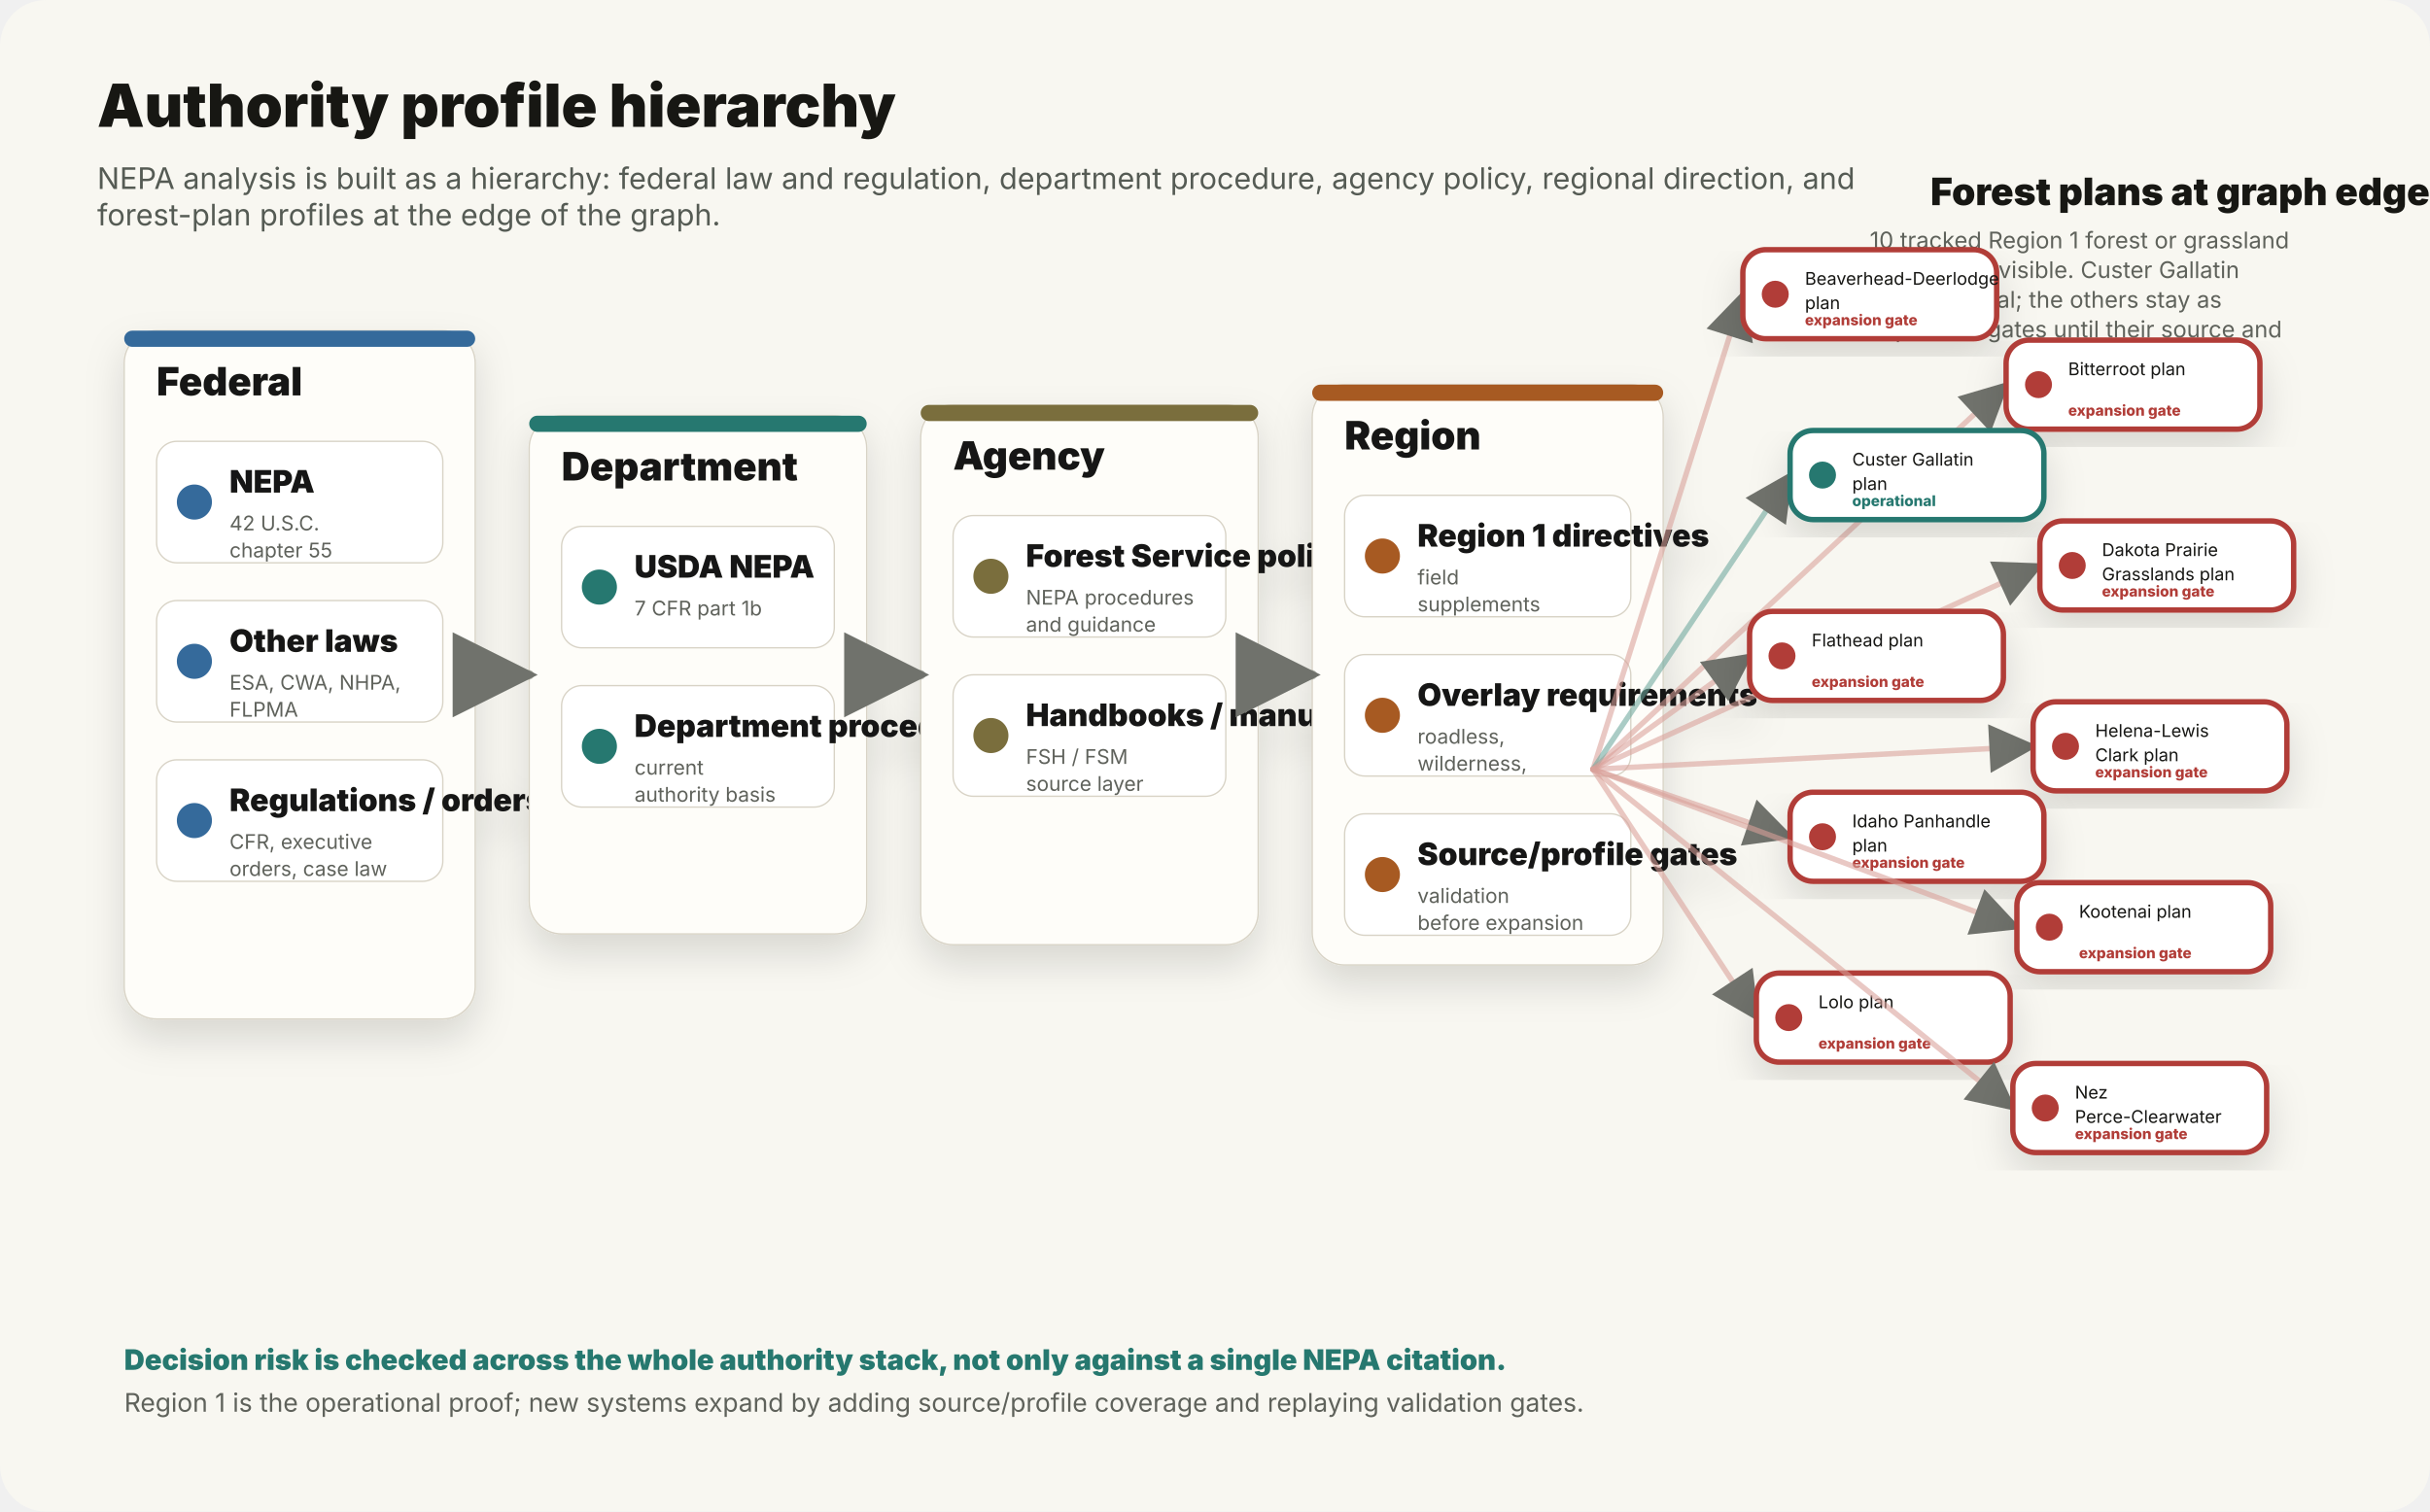
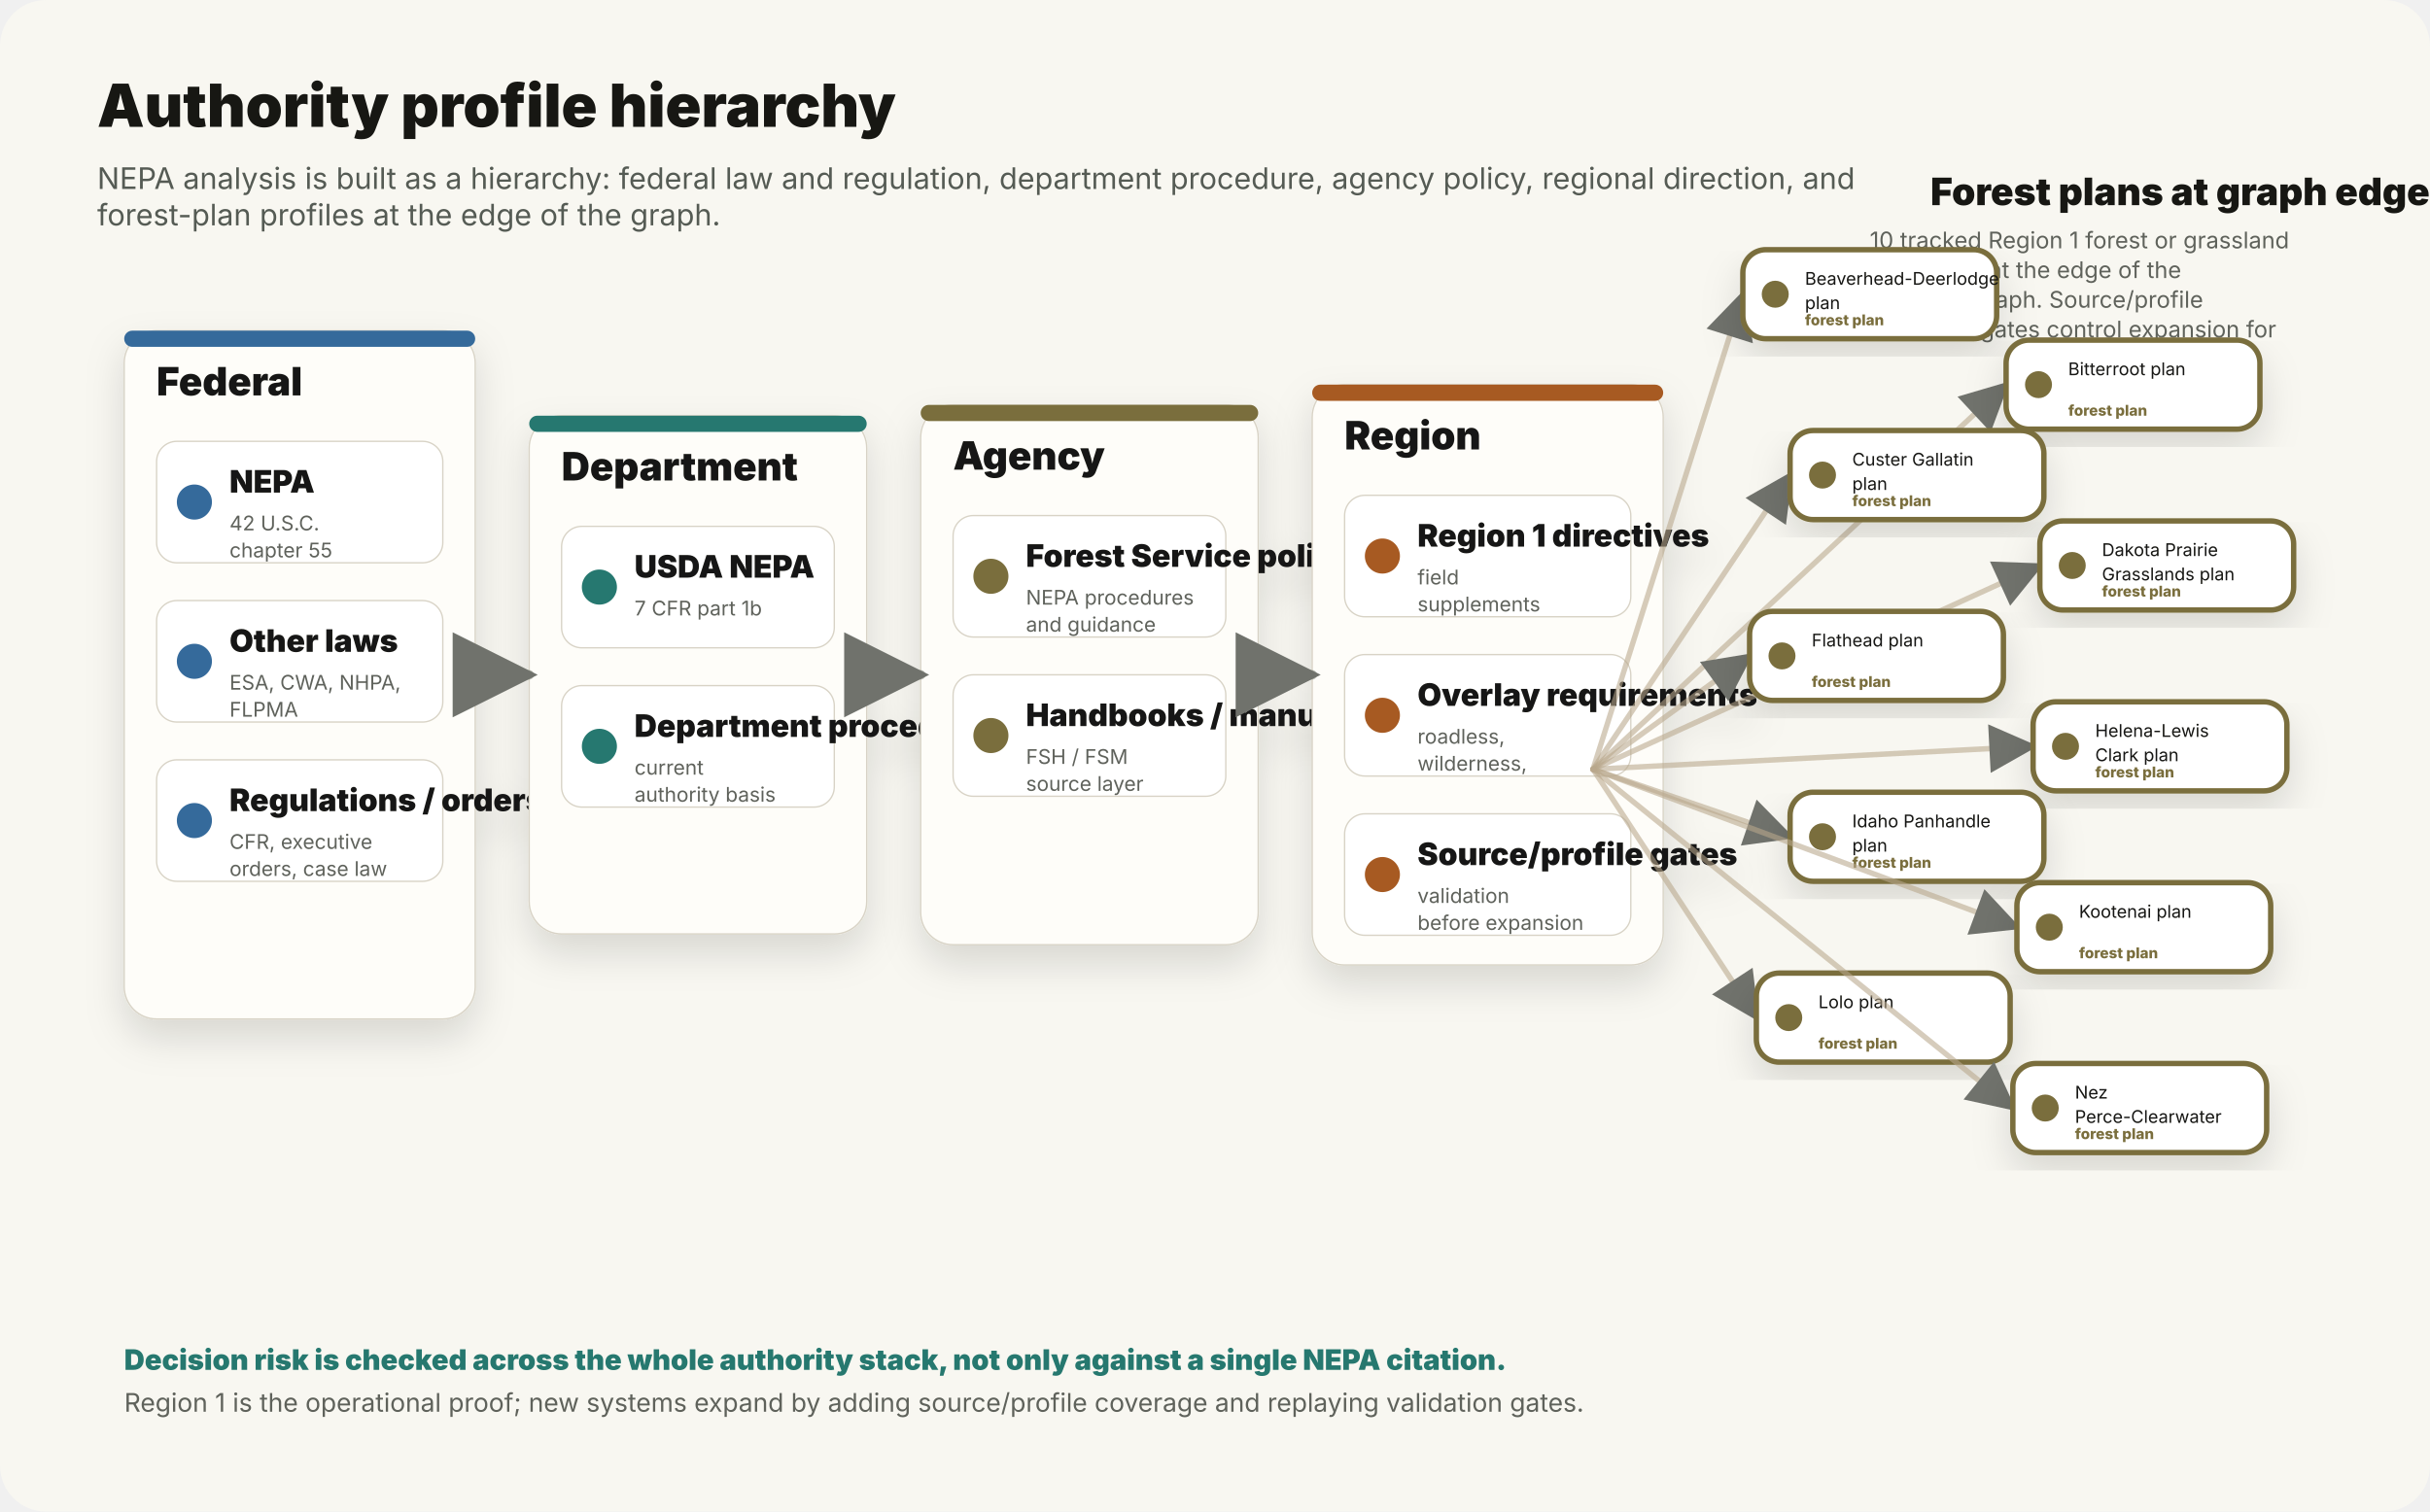
<svg xmlns="http://www.w3.org/2000/svg" width="1800" height="1120" viewBox="0 0 1800 1120" role="img" aria-label="Authority hierarchy graph from federal law to forest plans">
  <defs>
    <filter id="serviceShadow" x="-20%" y="-20%" width="140%" height="140%">
      <feDropShadow dx="0" dy="14" stdDeviation="14" flood-color="#141713" flood-opacity="0.13" />
    </filter>
    <marker id="arrowService" viewBox="0 0 10 10" refX="9" refY="5" markerWidth="9" markerHeight="9" orient="auto-start-reverse">
      <path d="M 0 0 L 10 5 L 0 10 z" fill="#70726c" />
    </marker>
  </defs>
  <rect width="1800" height="1120" rx="34" fill="#f8f7f1" />
  <text x="72" y="94" font-family="Inter, Arial, sans-serif" font-size="44" font-weight="850" fill="#171713">Authority profile hierarchy</text>
  <text x="72" y="140" text-anchor="start" font-family="Inter, Arial, sans-serif" font-size="22" fill="#555b54">NEPA analysis is built as a hierarchy: federal law and regulation, department procedure, agency policy, regional direction, and</text>
  <text x="72" y="167" text-anchor="start" font-family="Inter, Arial, sans-serif" font-size="22" fill="#555b54">forest-plan profiles at the edge of the graph.</text>
  <g transform="translate(92 245)" filter="url(#serviceShadow)">
    <rect width="260" height="510" rx="24" fill="#fefdf9" stroke="#d8d3c6" />
    <rect width="260" height="12" rx="6" fill="#356a9b" />
    <text x="24" y="48" font-family="Inter, Arial, sans-serif" font-size="29" font-weight="900" fill="#171713">Federal</text>
    <g transform="translate(24 82)">
      <rect width="212" height="90" rx="15" fill="#ffffff" stroke="#d8d3c6" />
      <circle cx="28" cy="45" r="13" fill="#356a9b" />
      <text x="54" y="38" font-family="Inter, Arial, sans-serif" font-size="23" font-weight="850" fill="#171713">NEPA</text>
      <text x="54" y="66" text-anchor="start" font-family="Inter, Arial, sans-serif" font-size="15" fill="#5f625b">42 U.S.C.</text>
      <text x="54" y="86" text-anchor="start" font-family="Inter, Arial, sans-serif" font-size="15" fill="#5f625b">chapter 55</text>
    </g>
    <g transform="translate(24 200)">
      <rect width="212" height="90" rx="15" fill="#ffffff" stroke="#d8d3c6" />
      <circle cx="28" cy="45" r="13" fill="#356a9b" />
      <text x="54" y="38" font-family="Inter, Arial, sans-serif" font-size="23" font-weight="850" fill="#171713">Other laws</text>
      <text x="54" y="66" text-anchor="start" font-family="Inter, Arial, sans-serif" font-size="15" fill="#5f625b">ESA, CWA, NHPA,</text>
      <text x="54" y="86" text-anchor="start" font-family="Inter, Arial, sans-serif" font-size="15" fill="#5f625b">FLPMA</text>
    </g>
    <g transform="translate(24 318)">
      <rect width="212" height="90" rx="15" fill="#ffffff" stroke="#d8d3c6" />
      <circle cx="28" cy="45" r="13" fill="#356a9b" />
      <text x="54" y="38" font-family="Inter, Arial, sans-serif" font-size="23" font-weight="850" fill="#171713">Regulations / orders</text>
      <text x="54" y="66" text-anchor="start" font-family="Inter, Arial, sans-serif" font-size="15" fill="#5f625b">CFR, executive</text>
      <text x="54" y="86" text-anchor="start" font-family="Inter, Arial, sans-serif" font-size="15" fill="#5f625b">orders, case law</text>
    </g>
  </g>
  <g transform="translate(392 308)" filter="url(#serviceShadow)">
    <rect width="250" height="384" rx="24" fill="#fefdf9" stroke="#d8d3c6" />
    <rect width="250" height="12" rx="6" fill="#26786f" />
    <text x="24" y="48" font-family="Inter, Arial, sans-serif" font-size="29" font-weight="900" fill="#171713">Department</text>
    <g transform="translate(24 82)">
      <rect width="202" height="90" rx="15" fill="#ffffff" stroke="#d8d3c6" />
      <circle cx="28" cy="45" r="13" fill="#26786f" />
      <text x="54" y="38" font-family="Inter, Arial, sans-serif" font-size="23" font-weight="850" fill="#171713">USDA NEPA</text>
      <text x="54" y="66" text-anchor="start" font-family="Inter, Arial, sans-serif" font-size="15" fill="#5f625b">7 CFR part 1b</text>
    </g>
    <g transform="translate(24 200)">
      <rect width="202" height="90" rx="15" fill="#ffffff" stroke="#d8d3c6" />
      <circle cx="28" cy="45" r="13" fill="#26786f" />
      <text x="54" y="38" font-family="Inter, Arial, sans-serif" font-size="23" font-weight="850" fill="#171713">Department procedure</text>
      <text x="54" y="66" text-anchor="start" font-family="Inter, Arial, sans-serif" font-size="15" fill="#5f625b">current</text>
      <text x="54" y="86" text-anchor="start" font-family="Inter, Arial, sans-serif" font-size="15" fill="#5f625b">authority basis</text>
    </g>
  </g>
  <g transform="translate(682 300)" filter="url(#serviceShadow)">
    <rect width="250" height="400" rx="24" fill="#fefdf9" stroke="#d8d3c6" />
    <rect width="250" height="12" rx="6" fill="#7a6e3d" />
    <text x="24" y="48" font-family="Inter, Arial, sans-serif" font-size="29" font-weight="900" fill="#171713">Agency</text>
    <g transform="translate(24 82)">
      <rect width="202" height="90" rx="15" fill="#ffffff" stroke="#d8d3c6" />
      <circle cx="28" cy="45" r="13" fill="#7a6e3d" />
      <text x="54" y="38" font-family="Inter, Arial, sans-serif" font-size="23" font-weight="850" fill="#171713">Forest Service policy</text>
      <text x="54" y="66" text-anchor="start" font-family="Inter, Arial, sans-serif" font-size="15" fill="#5f625b">NEPA procedures</text>
      <text x="54" y="86" text-anchor="start" font-family="Inter, Arial, sans-serif" font-size="15" fill="#5f625b">and guidance</text>
    </g>
    <g transform="translate(24 200)">
      <rect width="202" height="90" rx="15" fill="#ffffff" stroke="#d8d3c6" />
      <circle cx="28" cy="45" r="13" fill="#7a6e3d" />
      <text x="54" y="38" font-family="Inter, Arial, sans-serif" font-size="23" font-weight="850" fill="#171713">Handbooks / manuals</text>
      <text x="54" y="66" text-anchor="start" font-family="Inter, Arial, sans-serif" font-size="15" fill="#5f625b">FSH / FSM</text>
      <text x="54" y="86" text-anchor="start" font-family="Inter, Arial, sans-serif" font-size="15" fill="#5f625b">source layer</text>
    </g>
  </g>
  <g transform="translate(972 285)" filter="url(#serviceShadow)">
    <rect width="260" height="430" rx="24" fill="#fefdf9" stroke="#d8d3c6" />
    <rect width="260" height="12" rx="6" fill="#a75a22" />
    <text x="24" y="48" font-family="Inter, Arial, sans-serif" font-size="29" font-weight="900" fill="#171713">Region</text>
    <g transform="translate(24 82)">
      <rect width="212" height="90" rx="15" fill="#ffffff" stroke="#d8d3c6" />
      <circle cx="28" cy="45" r="13" fill="#a75a22" />
      <text x="54" y="38" font-family="Inter, Arial, sans-serif" font-size="23" font-weight="850" fill="#171713">Region 1 directives</text>
      <text x="54" y="66" text-anchor="start" font-family="Inter, Arial, sans-serif" font-size="15" fill="#5f625b">field</text>
      <text x="54" y="86" text-anchor="start" font-family="Inter, Arial, sans-serif" font-size="15" fill="#5f625b">supplements</text>
    </g>
    <g transform="translate(24 200)">
      <rect width="212" height="90" rx="15" fill="#ffffff" stroke="#d8d3c6" />
      <circle cx="28" cy="45" r="13" fill="#a75a22" />
      <text x="54" y="38" font-family="Inter, Arial, sans-serif" font-size="23" font-weight="850" fill="#171713">Overlay requirements</text>
      <text x="54" y="66" text-anchor="start" font-family="Inter, Arial, sans-serif" font-size="15" fill="#5f625b">roadless,</text>
      <text x="54" y="86" text-anchor="start" font-family="Inter, Arial, sans-serif" font-size="15" fill="#5f625b">wilderness,</text>
    </g>
    <g transform="translate(24 318)">
      <rect width="212" height="90" rx="15" fill="#ffffff" stroke="#d8d3c6" />
      <circle cx="28" cy="45" r="13" fill="#a75a22" />
      <text x="54" y="38" font-family="Inter, Arial, sans-serif" font-size="23" font-weight="850" fill="#171713">Source/profile gates</text>
      <text x="54" y="66" text-anchor="start" font-family="Inter, Arial, sans-serif" font-size="15" fill="#5f625b">validation</text>
      <text x="54" y="86" text-anchor="start" font-family="Inter, Arial, sans-serif" font-size="15" fill="#5f625b">before expansion</text>
    </g>
  </g>
  <path d="M 352 500 L 392 500" stroke="#8a8f84" stroke-width="7" stroke-linecap="round" stroke-opacity="0.58" marker-end="url(#arrowService)" />
  <path d="M 642 500 L 682 500" stroke="#8a8f84" stroke-width="7" stroke-linecap="round" stroke-opacity="0.58" marker-end="url(#arrowService)" />
  <path d="M 932 500 L 972 500" stroke="#8a8f84" stroke-width="7" stroke-linecap="round" stroke-opacity="0.58" marker-end="url(#arrowService)" />
  <text x="1430" y="152" font-family="Inter, Arial, sans-serif" font-size="28" font-weight="850" fill="#171713">Forest plans at graph edge</text>
  <text x="1385" y="184" text-anchor="start" font-family="Inter, Arial, sans-serif" font-size="17" fill="#5f625b">10 tracked Region 1 forest or grassland</text>
-   <text x="1385" y="206" text-anchor="start" font-family="Inter, Arial, sans-serif" font-size="17" fill="#5f625b">profiles are visible. Custer Gallatin</text>
-   <text x="1385" y="228" text-anchor="start" font-family="Inter, Arial, sans-serif" font-size="17" fill="#5f625b">is operational; the others stay as</text>
-   <text x="1385" y="250" text-anchor="start" font-family="Inter, Arial, sans-serif" font-size="17" fill="#5f625b">expansion gates until their source and</text>
-   <path d="M 1180 570 L 1291 218" stroke="#d9a19a" stroke-width="4" stroke-linecap="round" stroke-opacity="0.58" marker-end="url(#arrowService)" />
+   <text x="1385" y="206" text-anchor="start" font-family="Inter, Arial, sans-serif" font-size="17" fill="#5f625b">profiles sit at the edge of the</text>
+   <text x="1385" y="228" text-anchor="start" font-family="Inter, Arial, sans-serif" font-size="17" fill="#5f625b">authority graph. Source/profile</text>
+   <text x="1385" y="250" text-anchor="start" font-family="Inter, Arial, sans-serif" font-size="17" fill="#5f625b">validation gates control expansion for</text>
+   <path d="M 1180 570 L 1291 218" stroke="#b9a88c" stroke-width="4" stroke-linecap="round" stroke-opacity="0.58" marker-end="url(#arrowService)" />
  <g transform="translate(1385 218)" filter="url(#serviceShadow)">
-     <rect x="-94" y="-33" width="188" height="66" rx="17" fill="#ffffff" stroke="#b13d38" stroke-width="4" />
-     <circle cx="-70" cy="0" r="10" fill="#b13d38" />
+     <rect x="-94" y="-33" width="188" height="66" rx="17" fill="#ffffff" stroke="#7a6e3d" stroke-width="4" />
+     <circle cx="-70" cy="0" r="10" fill="#7a6e3d" />
    <text x="-48" y="-7" text-anchor="start" font-family="Inter, Arial, sans-serif" font-size="13" fill="#171713">Beaverhead-Deerlodge</text>
    <text x="-48" y="11" text-anchor="start" font-family="Inter, Arial, sans-serif" font-size="13" fill="#171713">plan</text>
-     <text x="-48" y="23" font-family="Inter, Arial, sans-serif" font-size="11" font-weight="800" fill="#b13d38">expansion gate</text>
+     <text x="-48" y="23" font-family="Inter, Arial, sans-serif" font-size="11" font-weight="800" fill="#7a6e3d">forest plan</text>
  </g>
-   <path d="M 1180 570 L 1486 285" stroke="#d9a19a" stroke-width="4" stroke-linecap="round" stroke-opacity="0.58" marker-end="url(#arrowService)" />
+   <path d="M 1180 570 L 1486 285" stroke="#b9a88c" stroke-width="4" stroke-linecap="round" stroke-opacity="0.58" marker-end="url(#arrowService)" />
  <g transform="translate(1580 285)" filter="url(#serviceShadow)">
-     <rect x="-94" y="-33" width="188" height="66" rx="17" fill="#ffffff" stroke="#b13d38" stroke-width="4" />
-     <circle cx="-70" cy="0" r="10" fill="#b13d38" />
+     <rect x="-94" y="-33" width="188" height="66" rx="17" fill="#ffffff" stroke="#7a6e3d" stroke-width="4" />
+     <circle cx="-70" cy="0" r="10" fill="#7a6e3d" />
    <text x="-48" y="-7" text-anchor="start" font-family="Inter, Arial, sans-serif" font-size="13" fill="#171713">Bitterroot plan</text>
-     <text x="-48" y="23" font-family="Inter, Arial, sans-serif" font-size="11" font-weight="800" fill="#b13d38">expansion gate</text>
+     <text x="-48" y="23" font-family="Inter, Arial, sans-serif" font-size="11" font-weight="800" fill="#7a6e3d">forest plan</text>
  </g>
-   <path d="M 1180 570 L 1326 352" stroke="#6da89d" stroke-width="4" stroke-linecap="round" stroke-opacity="0.58" marker-end="url(#arrowService)" />
+   <path d="M 1180 570 L 1326 352" stroke="#b9a88c" stroke-width="4" stroke-linecap="round" stroke-opacity="0.58" marker-end="url(#arrowService)" />
  <g transform="translate(1420 352)" filter="url(#serviceShadow)">
-     <rect x="-94" y="-33" width="188" height="66" rx="17" fill="#ffffff" stroke="#26786f" stroke-width="4" />
-     <circle cx="-70" cy="0" r="10" fill="#26786f" />
+     <rect x="-94" y="-33" width="188" height="66" rx="17" fill="#ffffff" stroke="#7a6e3d" stroke-width="4" />
+     <circle cx="-70" cy="0" r="10" fill="#7a6e3d" />
    <text x="-48" y="-7" text-anchor="start" font-family="Inter, Arial, sans-serif" font-size="13" fill="#171713">Custer Gallatin</text>
    <text x="-48" y="11" text-anchor="start" font-family="Inter, Arial, sans-serif" font-size="13" fill="#171713">plan</text>
-     <text x="-48" y="23" font-family="Inter, Arial, sans-serif" font-size="11" font-weight="800" fill="#26786f">operational</text>
+     <text x="-48" y="23" font-family="Inter, Arial, sans-serif" font-size="11" font-weight="800" fill="#7a6e3d">forest plan</text>
  </g>
-   <path d="M 1180 570 L 1511 419" stroke="#d9a19a" stroke-width="4" stroke-linecap="round" stroke-opacity="0.58" marker-end="url(#arrowService)" />
+   <path d="M 1180 570 L 1511 419" stroke="#b9a88c" stroke-width="4" stroke-linecap="round" stroke-opacity="0.58" marker-end="url(#arrowService)" />
  <g transform="translate(1605 419)" filter="url(#serviceShadow)">
-     <rect x="-94" y="-33" width="188" height="66" rx="17" fill="#ffffff" stroke="#b13d38" stroke-width="4" />
-     <circle cx="-70" cy="0" r="10" fill="#b13d38" />
+     <rect x="-94" y="-33" width="188" height="66" rx="17" fill="#ffffff" stroke="#7a6e3d" stroke-width="4" />
+     <circle cx="-70" cy="0" r="10" fill="#7a6e3d" />
    <text x="-48" y="-7" text-anchor="start" font-family="Inter, Arial, sans-serif" font-size="13" fill="#171713">Dakota Prairie</text>
    <text x="-48" y="11" text-anchor="start" font-family="Inter, Arial, sans-serif" font-size="13" fill="#171713">Grasslands plan</text>
-     <text x="-48" y="23" font-family="Inter, Arial, sans-serif" font-size="11" font-weight="800" fill="#b13d38">expansion gate</text>
+     <text x="-48" y="23" font-family="Inter, Arial, sans-serif" font-size="11" font-weight="800" fill="#7a6e3d">forest plan</text>
  </g>
-   <path d="M 1180 570 L 1296 486" stroke="#d9a19a" stroke-width="4" stroke-linecap="round" stroke-opacity="0.58" marker-end="url(#arrowService)" />
+   <path d="M 1180 570 L 1296 486" stroke="#b9a88c" stroke-width="4" stroke-linecap="round" stroke-opacity="0.58" marker-end="url(#arrowService)" />
  <g transform="translate(1390 486)" filter="url(#serviceShadow)">
-     <rect x="-94" y="-33" width="188" height="66" rx="17" fill="#ffffff" stroke="#b13d38" stroke-width="4" />
-     <circle cx="-70" cy="0" r="10" fill="#b13d38" />
+     <rect x="-94" y="-33" width="188" height="66" rx="17" fill="#ffffff" stroke="#7a6e3d" stroke-width="4" />
+     <circle cx="-70" cy="0" r="10" fill="#7a6e3d" />
    <text x="-48" y="-7" text-anchor="start" font-family="Inter, Arial, sans-serif" font-size="13" fill="#171713">Flathead plan</text>
-     <text x="-48" y="23" font-family="Inter, Arial, sans-serif" font-size="11" font-weight="800" fill="#b13d38">expansion gate</text>
+     <text x="-48" y="23" font-family="Inter, Arial, sans-serif" font-size="11" font-weight="800" fill="#7a6e3d">forest plan</text>
  </g>
-   <path d="M 1180 570 L 1506 553" stroke="#d9a19a" stroke-width="4" stroke-linecap="round" stroke-opacity="0.58" marker-end="url(#arrowService)" />
+   <path d="M 1180 570 L 1506 553" stroke="#b9a88c" stroke-width="4" stroke-linecap="round" stroke-opacity="0.58" marker-end="url(#arrowService)" />
  <g transform="translate(1600 553)" filter="url(#serviceShadow)">
-     <rect x="-94" y="-33" width="188" height="66" rx="17" fill="#ffffff" stroke="#b13d38" stroke-width="4" />
-     <circle cx="-70" cy="0" r="10" fill="#b13d38" />
+     <rect x="-94" y="-33" width="188" height="66" rx="17" fill="#ffffff" stroke="#7a6e3d" stroke-width="4" />
+     <circle cx="-70" cy="0" r="10" fill="#7a6e3d" />
    <text x="-48" y="-7" text-anchor="start" font-family="Inter, Arial, sans-serif" font-size="13" fill="#171713">Helena-Lewis</text>
    <text x="-48" y="11" text-anchor="start" font-family="Inter, Arial, sans-serif" font-size="13" fill="#171713">Clark plan</text>
-     <text x="-48" y="23" font-family="Inter, Arial, sans-serif" font-size="11" font-weight="800" fill="#b13d38">expansion gate</text>
+     <text x="-48" y="23" font-family="Inter, Arial, sans-serif" font-size="11" font-weight="800" fill="#7a6e3d">forest plan</text>
  </g>
-   <path d="M 1180 570 L 1326 620" stroke="#d9a19a" stroke-width="4" stroke-linecap="round" stroke-opacity="0.58" marker-end="url(#arrowService)" />
+   <path d="M 1180 570 L 1326 620" stroke="#b9a88c" stroke-width="4" stroke-linecap="round" stroke-opacity="0.58" marker-end="url(#arrowService)" />
  <g transform="translate(1420 620)" filter="url(#serviceShadow)">
-     <rect x="-94" y="-33" width="188" height="66" rx="17" fill="#ffffff" stroke="#b13d38" stroke-width="4" />
-     <circle cx="-70" cy="0" r="10" fill="#b13d38" />
+     <rect x="-94" y="-33" width="188" height="66" rx="17" fill="#ffffff" stroke="#7a6e3d" stroke-width="4" />
+     <circle cx="-70" cy="0" r="10" fill="#7a6e3d" />
    <text x="-48" y="-7" text-anchor="start" font-family="Inter, Arial, sans-serif" font-size="13" fill="#171713">Idaho Panhandle</text>
    <text x="-48" y="11" text-anchor="start" font-family="Inter, Arial, sans-serif" font-size="13" fill="#171713">plan</text>
-     <text x="-48" y="23" font-family="Inter, Arial, sans-serif" font-size="11" font-weight="800" fill="#b13d38">expansion gate</text>
+     <text x="-48" y="23" font-family="Inter, Arial, sans-serif" font-size="11" font-weight="800" fill="#7a6e3d">forest plan</text>
  </g>
-   <path d="M 1180 570 L 1494 687" stroke="#d9a19a" stroke-width="4" stroke-linecap="round" stroke-opacity="0.58" marker-end="url(#arrowService)" />
+   <path d="M 1180 570 L 1494 687" stroke="#b9a88c" stroke-width="4" stroke-linecap="round" stroke-opacity="0.58" marker-end="url(#arrowService)" />
  <g transform="translate(1588 687)" filter="url(#serviceShadow)">
-     <rect x="-94" y="-33" width="188" height="66" rx="17" fill="#ffffff" stroke="#b13d38" stroke-width="4" />
-     <circle cx="-70" cy="0" r="10" fill="#b13d38" />
+     <rect x="-94" y="-33" width="188" height="66" rx="17" fill="#ffffff" stroke="#7a6e3d" stroke-width="4" />
+     <circle cx="-70" cy="0" r="10" fill="#7a6e3d" />
    <text x="-48" y="-7" text-anchor="start" font-family="Inter, Arial, sans-serif" font-size="13" fill="#171713">Kootenai plan</text>
-     <text x="-48" y="23" font-family="Inter, Arial, sans-serif" font-size="11" font-weight="800" fill="#b13d38">expansion gate</text>
+     <text x="-48" y="23" font-family="Inter, Arial, sans-serif" font-size="11" font-weight="800" fill="#7a6e3d">forest plan</text>
  </g>
-   <path d="M 1180 570 L 1301 754" stroke="#d9a19a" stroke-width="4" stroke-linecap="round" stroke-opacity="0.58" marker-end="url(#arrowService)" />
+   <path d="M 1180 570 L 1301 754" stroke="#b9a88c" stroke-width="4" stroke-linecap="round" stroke-opacity="0.58" marker-end="url(#arrowService)" />
  <g transform="translate(1395 754)" filter="url(#serviceShadow)">
-     <rect x="-94" y="-33" width="188" height="66" rx="17" fill="#ffffff" stroke="#b13d38" stroke-width="4" />
-     <circle cx="-70" cy="0" r="10" fill="#b13d38" />
+     <rect x="-94" y="-33" width="188" height="66" rx="17" fill="#ffffff" stroke="#7a6e3d" stroke-width="4" />
+     <circle cx="-70" cy="0" r="10" fill="#7a6e3d" />
    <text x="-48" y="-7" text-anchor="start" font-family="Inter, Arial, sans-serif" font-size="13" fill="#171713">Lolo plan</text>
-     <text x="-48" y="23" font-family="Inter, Arial, sans-serif" font-size="11" font-weight="800" fill="#b13d38">expansion gate</text>
+     <text x="-48" y="23" font-family="Inter, Arial, sans-serif" font-size="11" font-weight="800" fill="#7a6e3d">forest plan</text>
  </g>
-   <path d="M 1180 570 L 1491 821" stroke="#d9a19a" stroke-width="4" stroke-linecap="round" stroke-opacity="0.58" marker-end="url(#arrowService)" />
+   <path d="M 1180 570 L 1491 821" stroke="#b9a88c" stroke-width="4" stroke-linecap="round" stroke-opacity="0.58" marker-end="url(#arrowService)" />
  <g transform="translate(1585 821)" filter="url(#serviceShadow)">
-     <rect x="-94" y="-33" width="188" height="66" rx="17" fill="#ffffff" stroke="#b13d38" stroke-width="4" />
-     <circle cx="-70" cy="0" r="10" fill="#b13d38" />
+     <rect x="-94" y="-33" width="188" height="66" rx="17" fill="#ffffff" stroke="#7a6e3d" stroke-width="4" />
+     <circle cx="-70" cy="0" r="10" fill="#7a6e3d" />
    <text x="-48" y="-7" text-anchor="start" font-family="Inter, Arial, sans-serif" font-size="13" fill="#171713">Nez</text>
    <text x="-48" y="11" text-anchor="start" font-family="Inter, Arial, sans-serif" font-size="13" fill="#171713">Perce-Clearwater</text>
-     <text x="-48" y="23" font-family="Inter, Arial, sans-serif" font-size="11" font-weight="800" fill="#b13d38">expansion gate</text>
+     <text x="-48" y="23" font-family="Inter, Arial, sans-serif" font-size="11" font-weight="800" fill="#7a6e3d">forest plan</text>
  </g>
  <text x="92" y="1015" font-family="Inter, Arial, sans-serif" font-size="21" font-weight="850" fill="#26786f">Decision risk is checked across the whole authority stack, not only against a single NEPA citation.</text>
  <text x="92" y="1046" font-family="Inter, Arial, sans-serif" font-size="19" fill="#5f625b">Region 1 is the operational proof; new systems expand by adding source/profile coverage and replaying validation gates.</text>
</svg>
